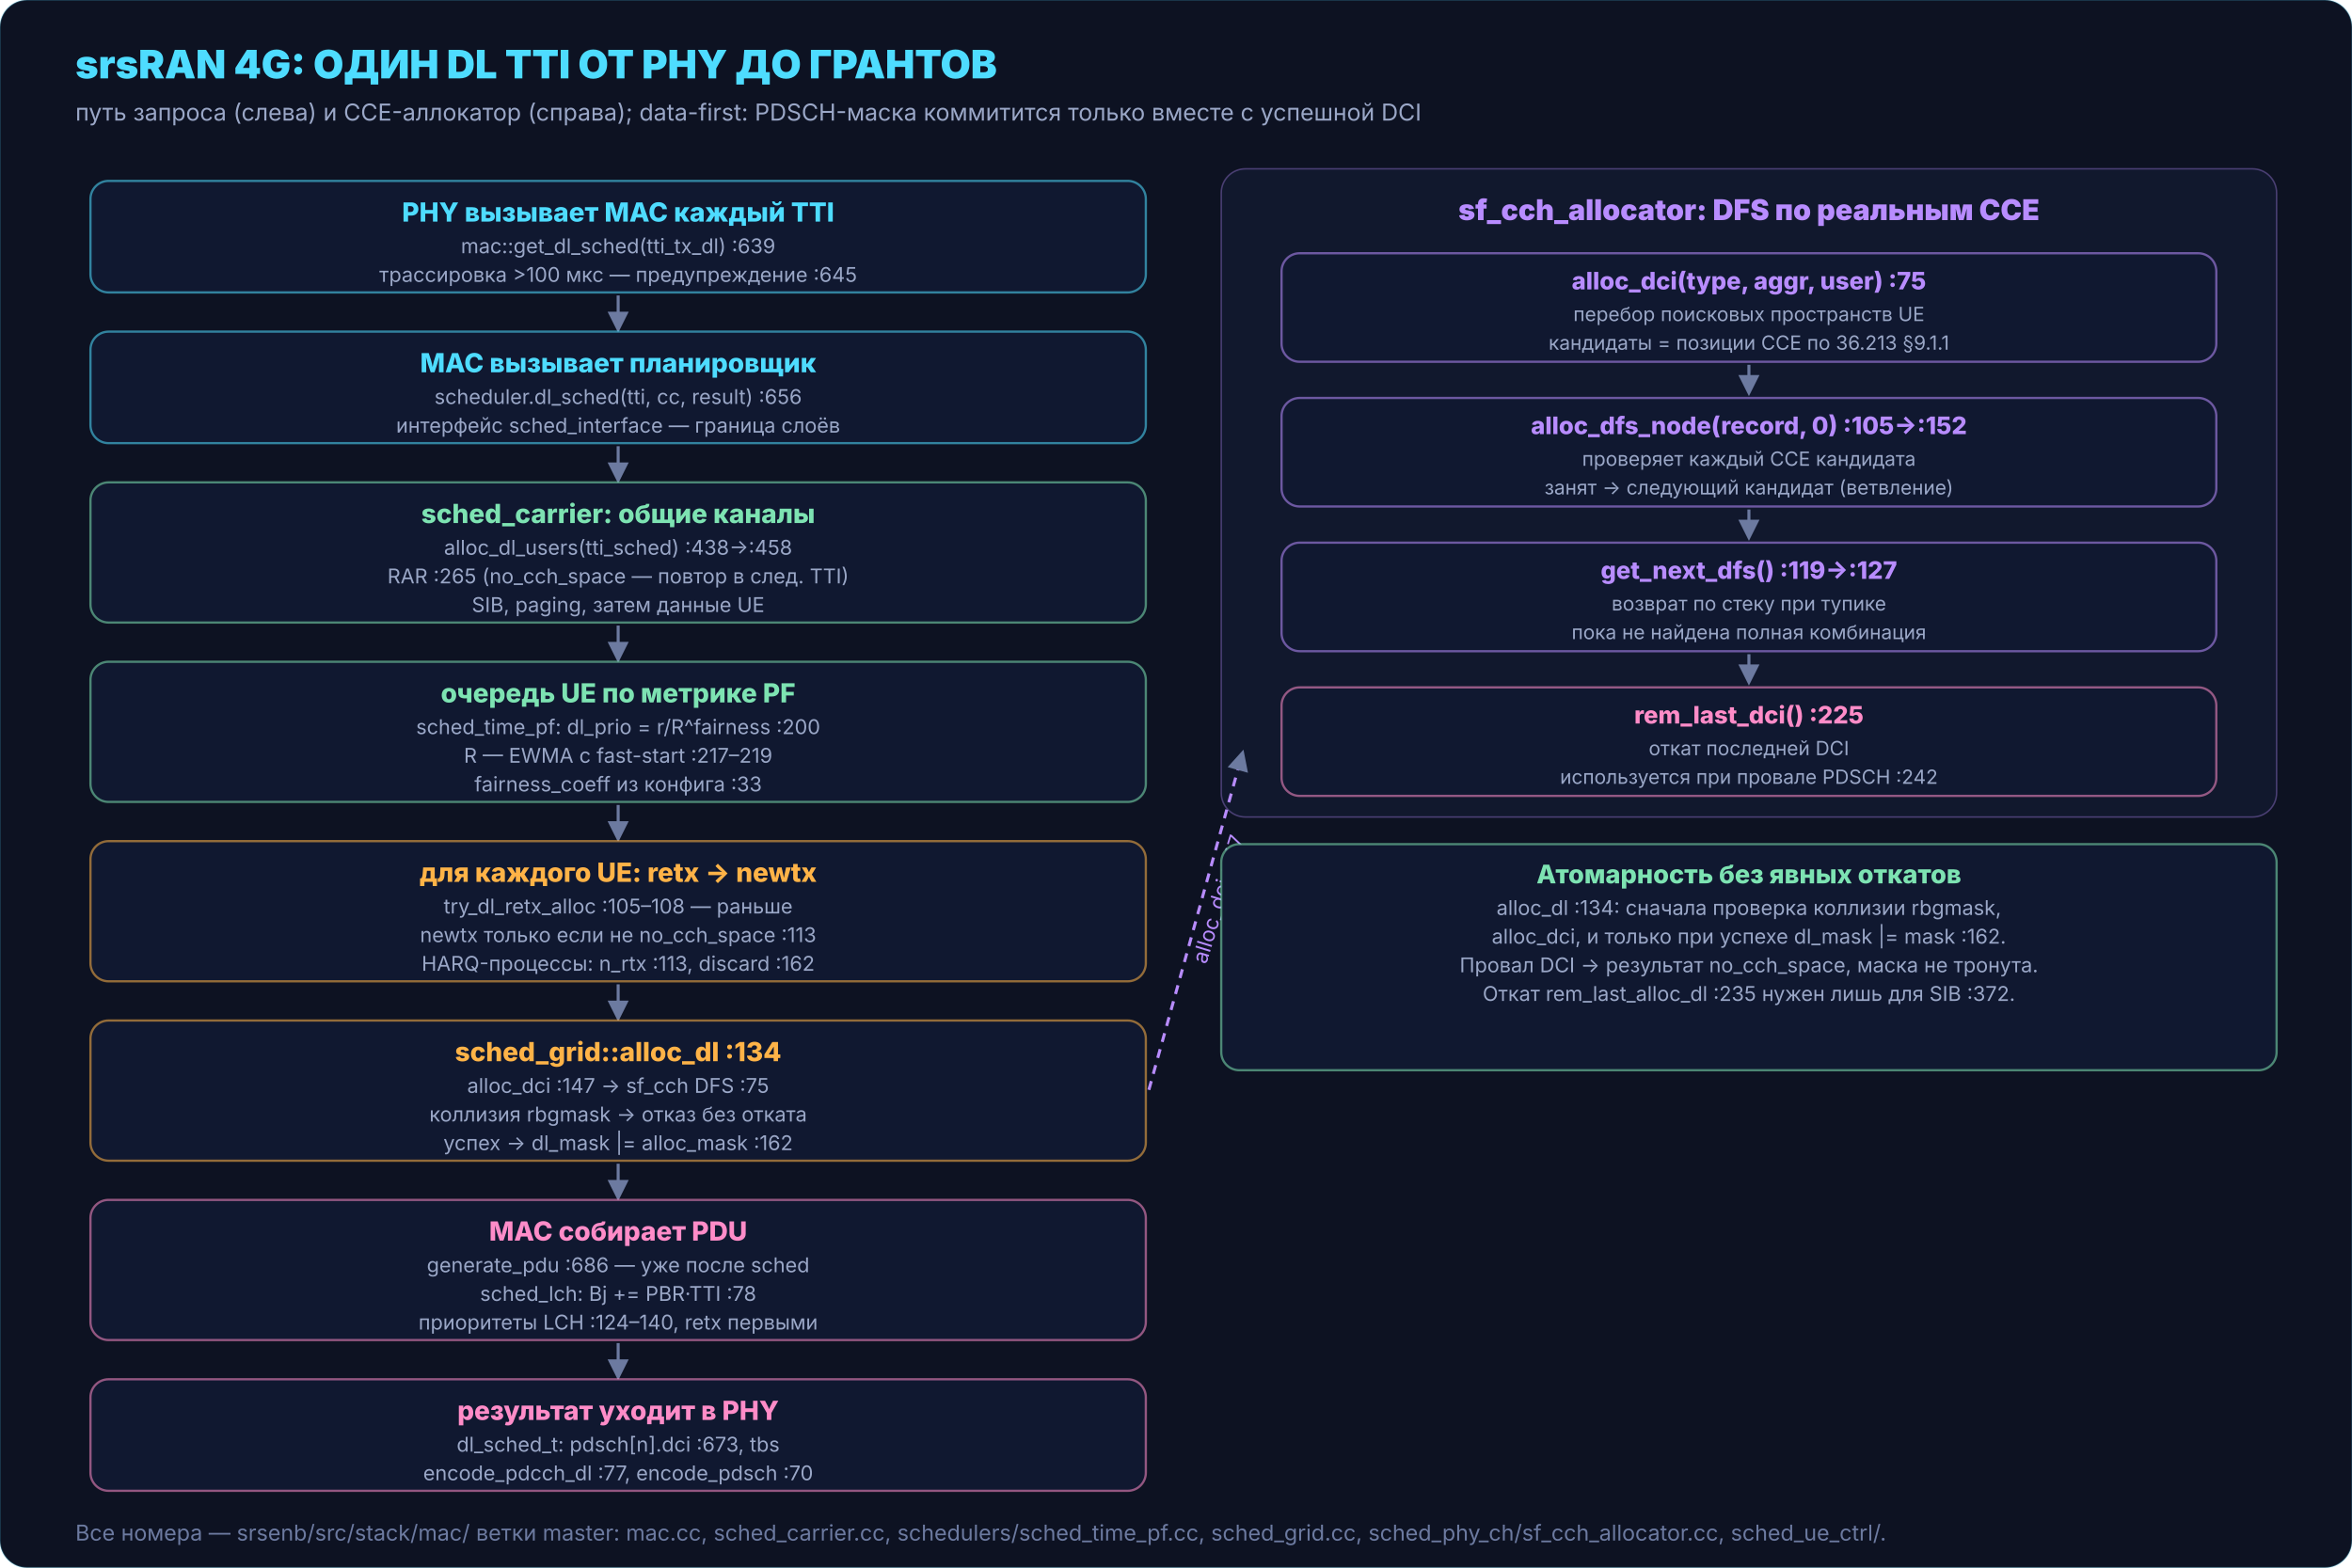
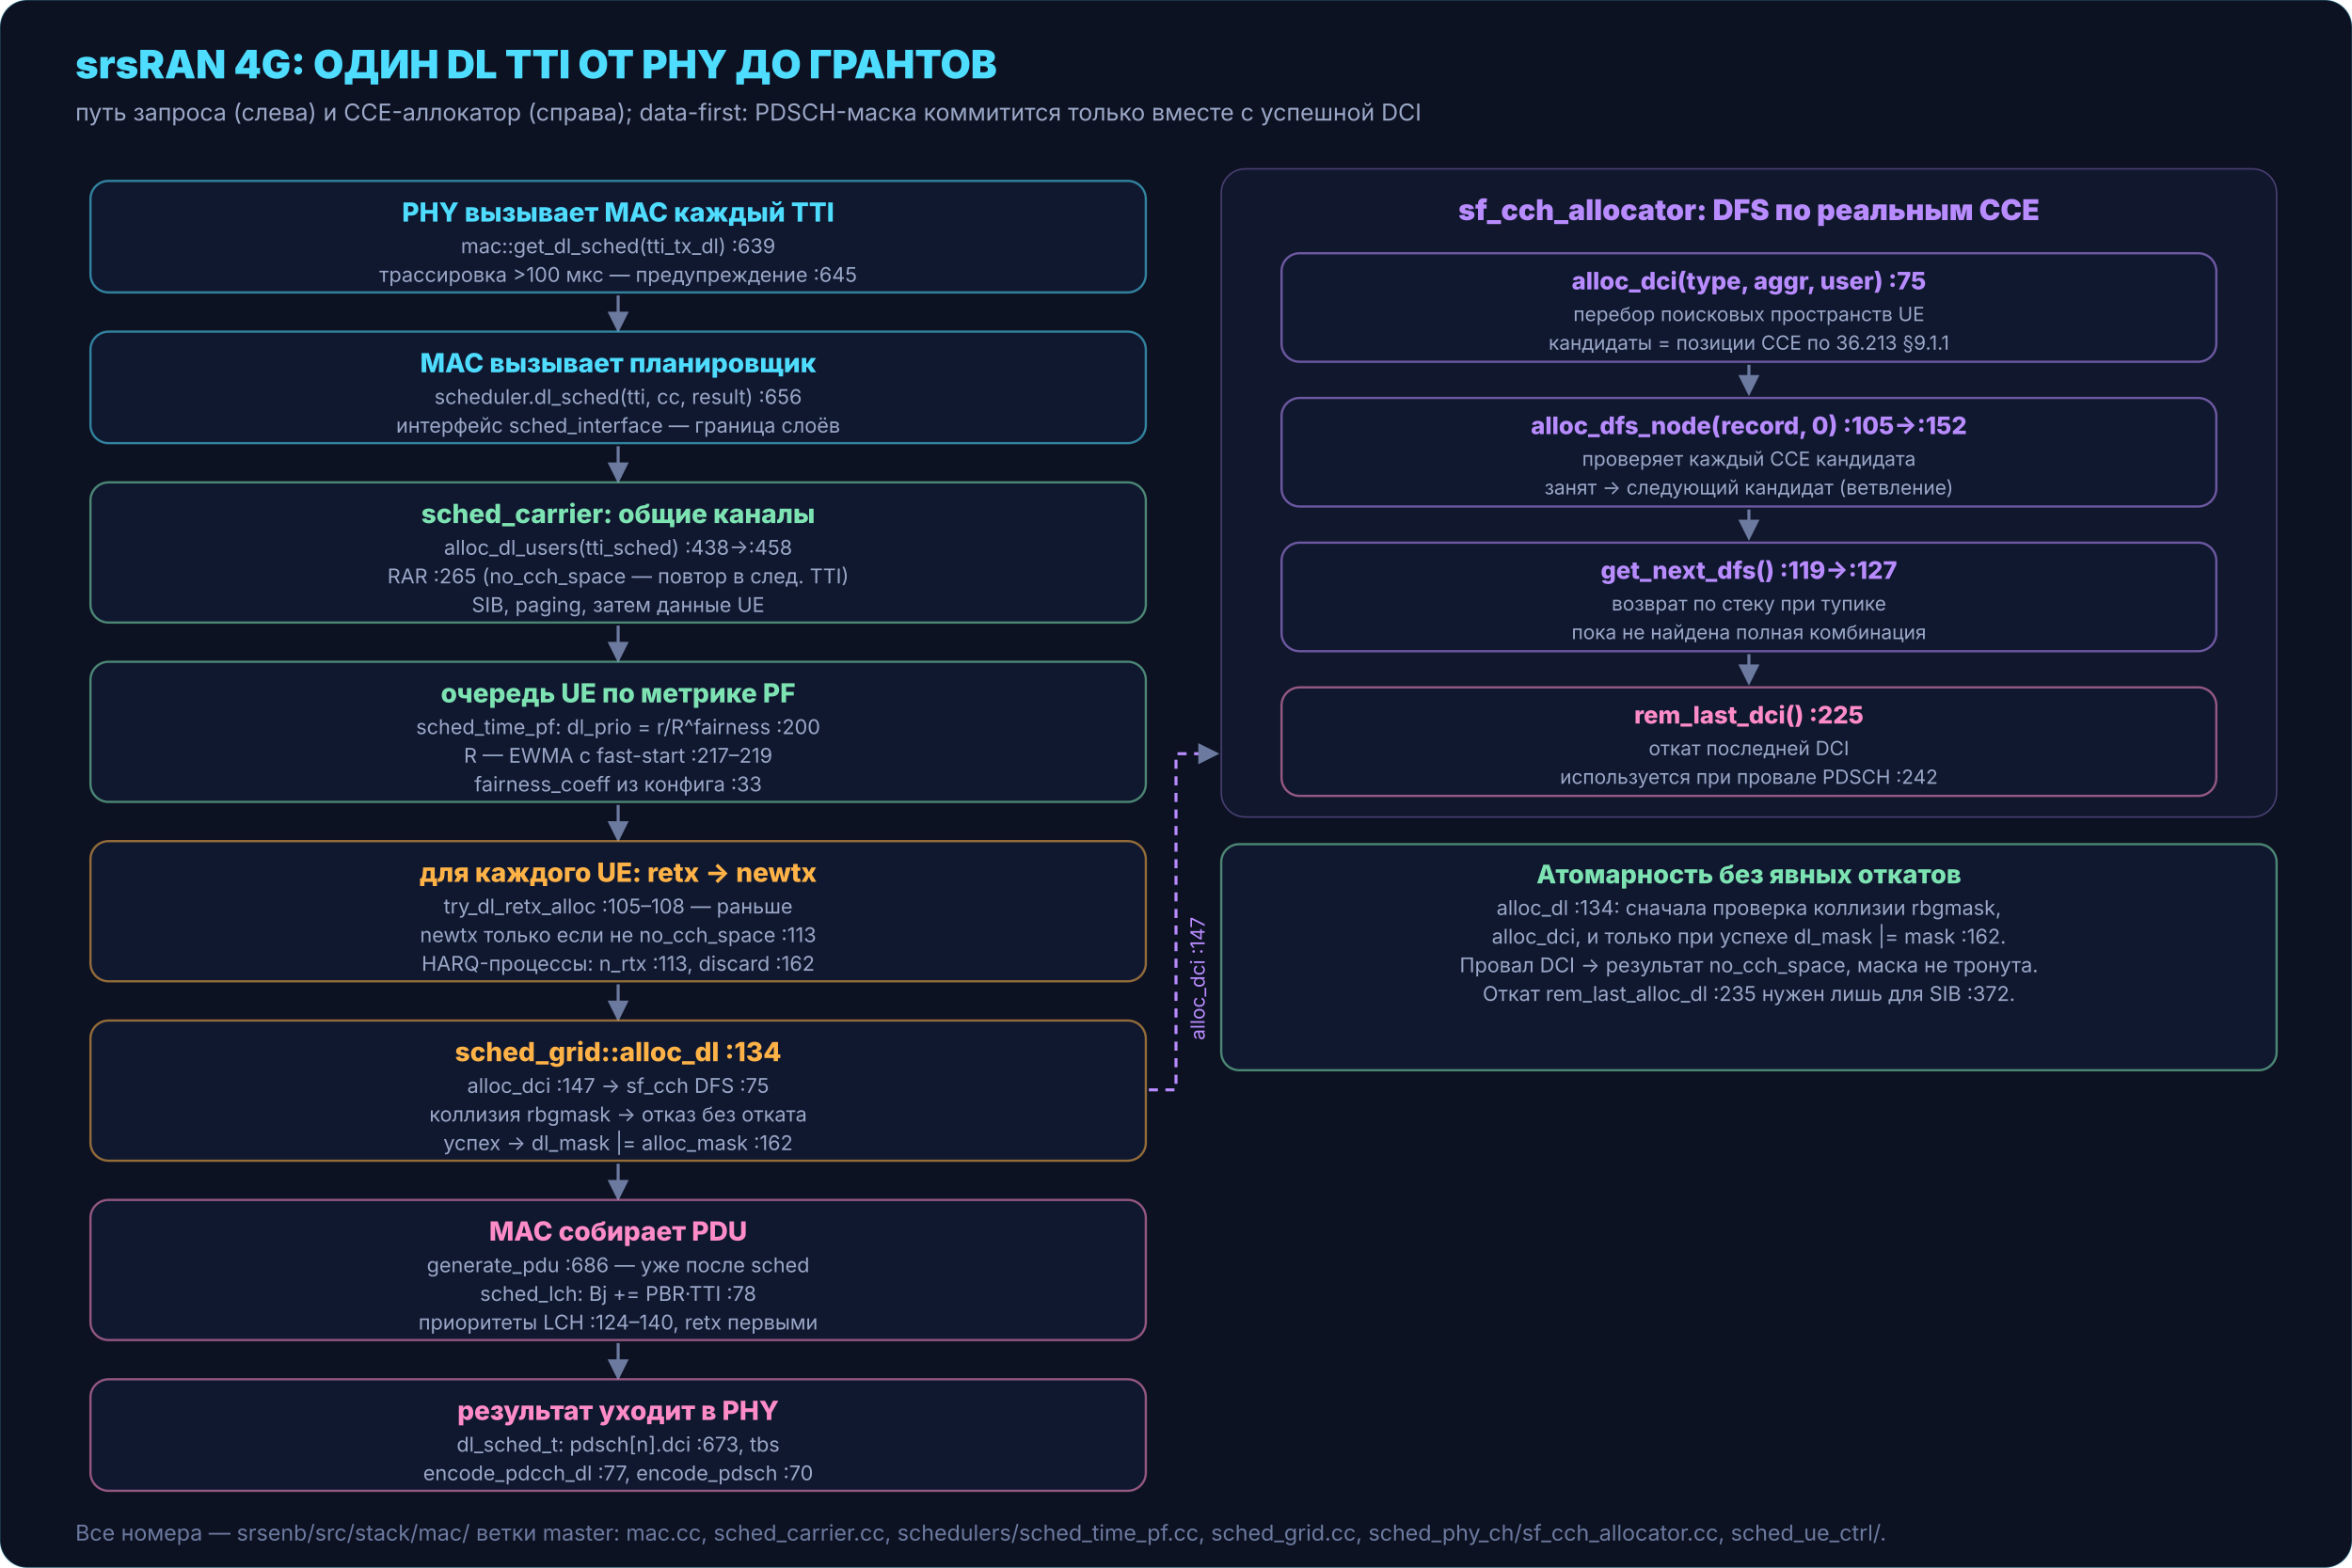
<svg xmlns="http://www.w3.org/2000/svg" width="1560" height="1040" viewBox="0 0 1560 1040">
  <defs>
    <marker id="arr" viewBox="0 0 10 10" refX="8" refY="5" markerWidth="7" markerHeight="7" orient="auto">
      <path d="M0 0 L10 5 L0 10 z" fill="#6c7aa0" />
    </marker>
    <marker id="arrg" viewBox="0 0 10 10" refX="8" refY="5" markerWidth="7" markerHeight="7" orient="auto">
      <path d="M0 0 L10 5 L0 10 z" fill="#7de3b2" />
    </marker>
    <marker id="arrr" viewBox="0 0 10 10" refX="8" refY="5" markerWidth="7" markerHeight="7" orient="auto">
      <path d="M0 0 L10 5 L0 10 z" fill="#ff8cc8" />
    </marker>
  </defs>
  <rect width="1560" height="1040" rx="18" fill="#0d1222" />
  <rect width="1560" height="1040" rx="18" fill="none" stroke="#4edcff" stroke-opacity=".22" />
  <text x="50" y="52" font-family="Inter, 'DejaVu Sans', sans-serif" font-size="26" font-weight="900" fill="#4edcff">srsRAN 4G: ОДИН DL TTI ОТ PHY ДО ГРАНТОВ</text>
  <text x="50" y="80" font-family="Inter, 'DejaVu Sans', sans-serif" font-size="15.5" fill="#9aa7c7">путь запроса (слева) и CCE-аллокатор (справа); data-first: PDSCH-маска коммитится только вместе с успешной DCI</text>
  <g>
    <rect x="60" y="120" width="700" height="74" rx="12" fill="#101830" stroke="#4edcff" stroke-opacity="0.55" stroke-width="1.5" />
    <text x="410.0" y="147" text-anchor="middle" font-family="Inter, 'DejaVu Sans', sans-serif" font-size="17.5" font-weight="800" fill="#4edcff">PHY вызывает MAC каждый TTI</text>
    <text x="410.0" y="168" text-anchor="middle" font-family="Inter, 'DejaVu Sans', sans-serif" font-size="13.5" fill="#9aa7c7">mac::get_dl_sched(tti_tx_dl) :639</text>
    <text x="410.0" y="187" text-anchor="middle" font-family="Inter, 'DejaVu Sans', sans-serif" font-size="13.5" fill="#9aa7c7">трассировка &gt;100 мкс — предупреждение :645</text>
  </g>
  <path d="M410 196 L410 218" stroke="#6c7aa0" stroke-width="2" marker-end="url(#arr)" />
  <g>
    <rect x="60" y="220" width="700" height="74" rx="12" fill="#101830" stroke="#4edcff" stroke-opacity="0.55" stroke-width="1.5" />
    <text x="410.0" y="247" text-anchor="middle" font-family="Inter, 'DejaVu Sans', sans-serif" font-size="17.5" font-weight="800" fill="#4edcff">MAC вызывает планировщик</text>
    <text x="410.0" y="268" text-anchor="middle" font-family="Inter, 'DejaVu Sans', sans-serif" font-size="13.5" fill="#9aa7c7">scheduler.dl_sched(tti, cc, result) :656</text>
    <text x="410.0" y="287" text-anchor="middle" font-family="Inter, 'DejaVu Sans', sans-serif" font-size="13.5" fill="#9aa7c7">интерфейс sched_interface — граница слоёв</text>
  </g>
  <path d="M410 296 L410 318" stroke="#6c7aa0" stroke-width="2" marker-end="url(#arr)" />
  <g>
    <rect x="60" y="320" width="700" height="93" rx="12" fill="#101830" stroke="#7de3b2" stroke-opacity="0.55" stroke-width="1.5" />
    <text x="410.0" y="347" text-anchor="middle" font-family="Inter, 'DejaVu Sans', sans-serif" font-size="17.5" font-weight="800" fill="#7de3b2">sched_carrier: общие каналы</text>
    <text x="410.0" y="368" text-anchor="middle" font-family="Inter, 'DejaVu Sans', sans-serif" font-size="13.5" fill="#9aa7c7">alloc_dl_users(tti_sched) :438→:458</text>
    <text x="410.0" y="387" text-anchor="middle" font-family="Inter, 'DejaVu Sans', sans-serif" font-size="13.5" fill="#9aa7c7">RAR :265 (no_cch_space — повтор в след. TTI)</text>
    <text x="410.0" y="406" text-anchor="middle" font-family="Inter, 'DejaVu Sans', sans-serif" font-size="13.5" fill="#9aa7c7">SIB, paging, затем данные UE</text>
  </g>
  <path d="M410 415 L410 437" stroke="#6c7aa0" stroke-width="2" marker-end="url(#arr)" />
  <g>
    <rect x="60" y="439" width="700" height="93" rx="12" fill="#101830" stroke="#7de3b2" stroke-opacity="0.55" stroke-width="1.5" />
    <text x="410.0" y="466" text-anchor="middle" font-family="Inter, 'DejaVu Sans', sans-serif" font-size="17.5" font-weight="800" fill="#7de3b2">очередь UE по метрике PF</text>
    <text x="410.0" y="487" text-anchor="middle" font-family="Inter, 'DejaVu Sans', sans-serif" font-size="13.5" fill="#9aa7c7">sched_time_pf: dl_prio = r/R^fairness :200</text>
    <text x="410.0" y="506" text-anchor="middle" font-family="Inter, 'DejaVu Sans', sans-serif" font-size="13.5" fill="#9aa7c7">R — EWMA с fast-start :217–219</text>
    <text x="410.0" y="525" text-anchor="middle" font-family="Inter, 'DejaVu Sans', sans-serif" font-size="13.5" fill="#9aa7c7">fairness_coeff из конфига :33</text>
  </g>
  <path d="M410 534 L410 556" stroke="#6c7aa0" stroke-width="2" marker-end="url(#arr)" />
  <g>
    <rect x="60" y="558" width="700" height="93" rx="12" fill="#101830" stroke="#ffb347" stroke-opacity="0.55" stroke-width="1.5" />
    <text x="410.0" y="585" text-anchor="middle" font-family="Inter, 'DejaVu Sans', sans-serif" font-size="17.5" font-weight="800" fill="#ffb347">для каждого UE: retx → newtx</text>
    <text x="410.0" y="606" text-anchor="middle" font-family="Inter, 'DejaVu Sans', sans-serif" font-size="13.5" fill="#9aa7c7">try_dl_retx_alloc :105–108 — раньше</text>
    <text x="410.0" y="625" text-anchor="middle" font-family="Inter, 'DejaVu Sans', sans-serif" font-size="13.5" fill="#9aa7c7">newtx только если не no_cch_space :113</text>
    <text x="410.0" y="644" text-anchor="middle" font-family="Inter, 'DejaVu Sans', sans-serif" font-size="13.5" fill="#9aa7c7">HARQ-процессы: n_rtx :113, discard :162</text>
  </g>
  <path d="M410 653 L410 675" stroke="#6c7aa0" stroke-width="2" marker-end="url(#arr)" />
  <g>
    <rect x="60" y="677" width="700" height="93" rx="12" fill="#101830" stroke="#ffb347" stroke-opacity="0.55" stroke-width="1.5" />
    <text x="410.0" y="704" text-anchor="middle" font-family="Inter, 'DejaVu Sans', sans-serif" font-size="17.5" font-weight="800" fill="#ffb347">sched_grid::alloc_dl :134</text>
    <text x="410.0" y="725" text-anchor="middle" font-family="Inter, 'DejaVu Sans', sans-serif" font-size="13.5" fill="#9aa7c7">alloc_dci :147 → sf_cch DFS :75</text>
    <text x="410.0" y="744" text-anchor="middle" font-family="Inter, 'DejaVu Sans', sans-serif" font-size="13.5" fill="#9aa7c7">коллизия rbgmask → отказ без отката</text>
    <text x="410.0" y="763" text-anchor="middle" font-family="Inter, 'DejaVu Sans', sans-serif" font-size="13.5" fill="#9aa7c7">успех → dl_mask |= alloc_mask :162</text>
  </g>
  <path d="M410 772 L410 794" stroke="#6c7aa0" stroke-width="2" marker-end="url(#arr)" />
  <g>
    <rect x="60" y="796" width="700" height="93" rx="12" fill="#101830" stroke="#ff8cc8" stroke-opacity="0.55" stroke-width="1.5" />
    <text x="410.0" y="823" text-anchor="middle" font-family="Inter, 'DejaVu Sans', sans-serif" font-size="17.5" font-weight="800" fill="#ff8cc8">MAC собирает PDU</text>
    <text x="410.0" y="844" text-anchor="middle" font-family="Inter, 'DejaVu Sans', sans-serif" font-size="13.5" fill="#9aa7c7">generate_pdu :686 — уже после sched</text>
    <text x="410.0" y="863" text-anchor="middle" font-family="Inter, 'DejaVu Sans', sans-serif" font-size="13.5" fill="#9aa7c7">sched_lch: Bj += PBR·TTI :78</text>
    <text x="410.0" y="882" text-anchor="middle" font-family="Inter, 'DejaVu Sans', sans-serif" font-size="13.5" fill="#9aa7c7">приоритеты LCH :124–140, retx первыми</text>
  </g>
  <path d="M410 891 L410 913" stroke="#6c7aa0" stroke-width="2" marker-end="url(#arr)" />
  <g>
    <rect x="60" y="915" width="700" height="74" rx="12" fill="#101830" stroke="#ff8cc8" stroke-opacity="0.55" stroke-width="1.5" />
    <text x="410.0" y="942" text-anchor="middle" font-family="Inter, 'DejaVu Sans', sans-serif" font-size="17.5" font-weight="800" fill="#ff8cc8">результат уходит в PHY</text>
    <text x="410.0" y="963" text-anchor="middle" font-family="Inter, 'DejaVu Sans', sans-serif" font-size="13.5" fill="#9aa7c7">dl_sched_t: pdsch[n].dci :673, tbs</text>
    <text x="410.0" y="982" text-anchor="middle" font-family="Inter, 'DejaVu Sans', sans-serif" font-size="13.5" fill="#9aa7c7">encode_pdcch_dl :77, encode_pdsch :70</text>
  </g>
  <rect x="810" y="112" width="700" height="430" rx="16" fill="#1b2648" fill-opacity="0.3" stroke="#b88cff" stroke-opacity="0.35" />
  <text x="1160" y="146" text-anchor="middle" font-family="Inter, 'DejaVu Sans', sans-serif" font-size="19" font-weight="900" fill="#b88cff">sf_cch_allocator: DFS по реальным CCE</text>
  <g>
    <rect x="850" y="168" width="620" height="72" rx="12" fill="#101830" stroke="#b88cff" stroke-opacity="0.55" stroke-width="1.5" />
    <text x="1160.0" y="192" text-anchor="middle" font-family="Inter, 'DejaVu Sans', sans-serif" font-size="16" font-weight="800" fill="#b88cff">alloc_dci(type, aggr, user) :75</text>
    <text x="1160.0" y="213" text-anchor="middle" font-family="Inter, 'DejaVu Sans', sans-serif" font-size="13" fill="#9aa7c7">перебор поисковых пространств UE</text>
    <text x="1160.0" y="232" text-anchor="middle" font-family="Inter, 'DejaVu Sans', sans-serif" font-size="13" fill="#9aa7c7">кандидаты = позиции CCE по 36.213 §9.1.1</text>
  </g>
  <path d="M1160 242 L1160 260" stroke="#6c7aa0" stroke-width="2" marker-end="url(#arr)" />
  <g>
    <rect x="850" y="264" width="620" height="72" rx="12" fill="#101830" stroke="#b88cff" stroke-opacity="0.55" stroke-width="1.5" />
    <text x="1160.0" y="288" text-anchor="middle" font-family="Inter, 'DejaVu Sans', sans-serif" font-size="16" font-weight="800" fill="#b88cff">alloc_dfs_node(record, 0) :105→:152</text>
    <text x="1160.0" y="309" text-anchor="middle" font-family="Inter, 'DejaVu Sans', sans-serif" font-size="13" fill="#9aa7c7">проверяет каждый CCE кандидата</text>
    <text x="1160.0" y="328" text-anchor="middle" font-family="Inter, 'DejaVu Sans', sans-serif" font-size="13" fill="#9aa7c7">занят → следующий кандидат (ветвление)</text>
  </g>
  <path d="M1160 338 L1160 356" stroke="#6c7aa0" stroke-width="2" marker-end="url(#arr)" />
  <g>
    <rect x="850" y="360" width="620" height="72" rx="12" fill="#101830" stroke="#b88cff" stroke-opacity="0.55" stroke-width="1.5" />
    <text x="1160.0" y="384" text-anchor="middle" font-family="Inter, 'DejaVu Sans', sans-serif" font-size="16" font-weight="800" fill="#b88cff">get_next_dfs() :119→:127</text>
    <text x="1160.0" y="405" text-anchor="middle" font-family="Inter, 'DejaVu Sans', sans-serif" font-size="13" fill="#9aa7c7">возврат по стеку при тупике</text>
    <text x="1160.0" y="424" text-anchor="middle" font-family="Inter, 'DejaVu Sans', sans-serif" font-size="13" fill="#9aa7c7">пока не найдена полная комбинация</text>
  </g>
  <path d="M1160 434 L1160 452" stroke="#6c7aa0" stroke-width="2" marker-end="url(#arr)" />
  <g>
    <rect x="850" y="456" width="620" height="72" rx="12" fill="#101830" stroke="#ff8cc8" stroke-opacity="0.55" stroke-width="1.5" />
    <text x="1160.0" y="480" text-anchor="middle" font-family="Inter, 'DejaVu Sans', sans-serif" font-size="16" font-weight="800" fill="#ff8cc8">rem_last_dci() :225</text>
    <text x="1160.0" y="501" text-anchor="middle" font-family="Inter, 'DejaVu Sans', sans-serif" font-size="13" fill="#9aa7c7">откат последней DCI</text>
    <text x="1160.0" y="520" text-anchor="middle" font-family="Inter, 'DejaVu Sans', sans-serif" font-size="13" fill="#9aa7c7">используется при провале PDSCH :242</text>
  </g>
  <text x="850" y="578" font-family="Inter, 'DejaVu Sans', sans-serif" font-size="14.5" fill="#9aa7c7">Итог: DCI получает конкретные номера CCE,</text>
  <text x="850" y="600" font-family="Inter, 'DejaVu Sans', sans-serif" font-size="14.5" fill="#9aa7c7">а не только «сколько штук».</text>
-   <path d="M762 723 L824 500" stroke="#b88cff" stroke-width="2" stroke-dasharray="6 5" marker-end="url(#arr)" />
-   <text x="800" y="640" font-family="Inter, 'DejaVu Sans', sans-serif" font-size="14" fill="#b88cff" transform="rotate(-73 800 640)">alloc_dci :147</text>
+   <path d="M762 723 H780 V500 H806" fill="none" stroke="#b88cff" stroke-width="2" stroke-dasharray="6 5" marker-end="url(#arr)" />
+   <text x="799" y="690" font-family="Inter, 'DejaVu Sans', sans-serif" font-size="13" fill="#b88cff" transform="rotate(-90 799 690)">alloc_dci :147</text>
  <g>
    <rect x="810" y="560" width="700" height="150" rx="12" fill="#101830" stroke="#7de3b2" stroke-opacity="0.55" stroke-width="1.5" />
    <text x="1160.0" y="586" text-anchor="middle" font-family="Inter, 'DejaVu Sans', sans-serif" font-size="17" font-weight="800" fill="#7de3b2">Атомарность без явных откатов</text>
    <text x="1160.0" y="607" text-anchor="middle" font-family="Inter, 'DejaVu Sans', sans-serif" font-size="13.5" fill="#9aa7c7">alloc_dl :134: сначала проверка коллизии rbgmask,</text>
    <text x="1160.0" y="626" text-anchor="middle" font-family="Inter, 'DejaVu Sans', sans-serif" font-size="13.5" fill="#9aa7c7">alloc_dci, и только при успехе dl_mask |= mask :162.</text>
    <text x="1160.0" y="645" text-anchor="middle" font-family="Inter, 'DejaVu Sans', sans-serif" font-size="13.5" fill="#9aa7c7">Провал DCI → результат no_cch_space, маска не тронута.</text>
    <text x="1160.0" y="664" text-anchor="middle" font-family="Inter, 'DejaVu Sans', sans-serif" font-size="13.5" fill="#9aa7c7">Откат rem_last_alloc_dl :235 нужен лишь для SIB :372.</text>
  </g>
  <text x="50" y="1022" font-family="Inter, 'DejaVu Sans', sans-serif" font-size="14.5" fill="#6c7aa0">Все номера — srsenb/src/stack/mac/ ветки master: mac.cc, sched_carrier.cc, schedulers/sched_time_pf.cc, sched_grid.cc, sched_phy_ch/sf_cch_allocator.cc, sched_ue_ctrl/.</text>
</svg>
